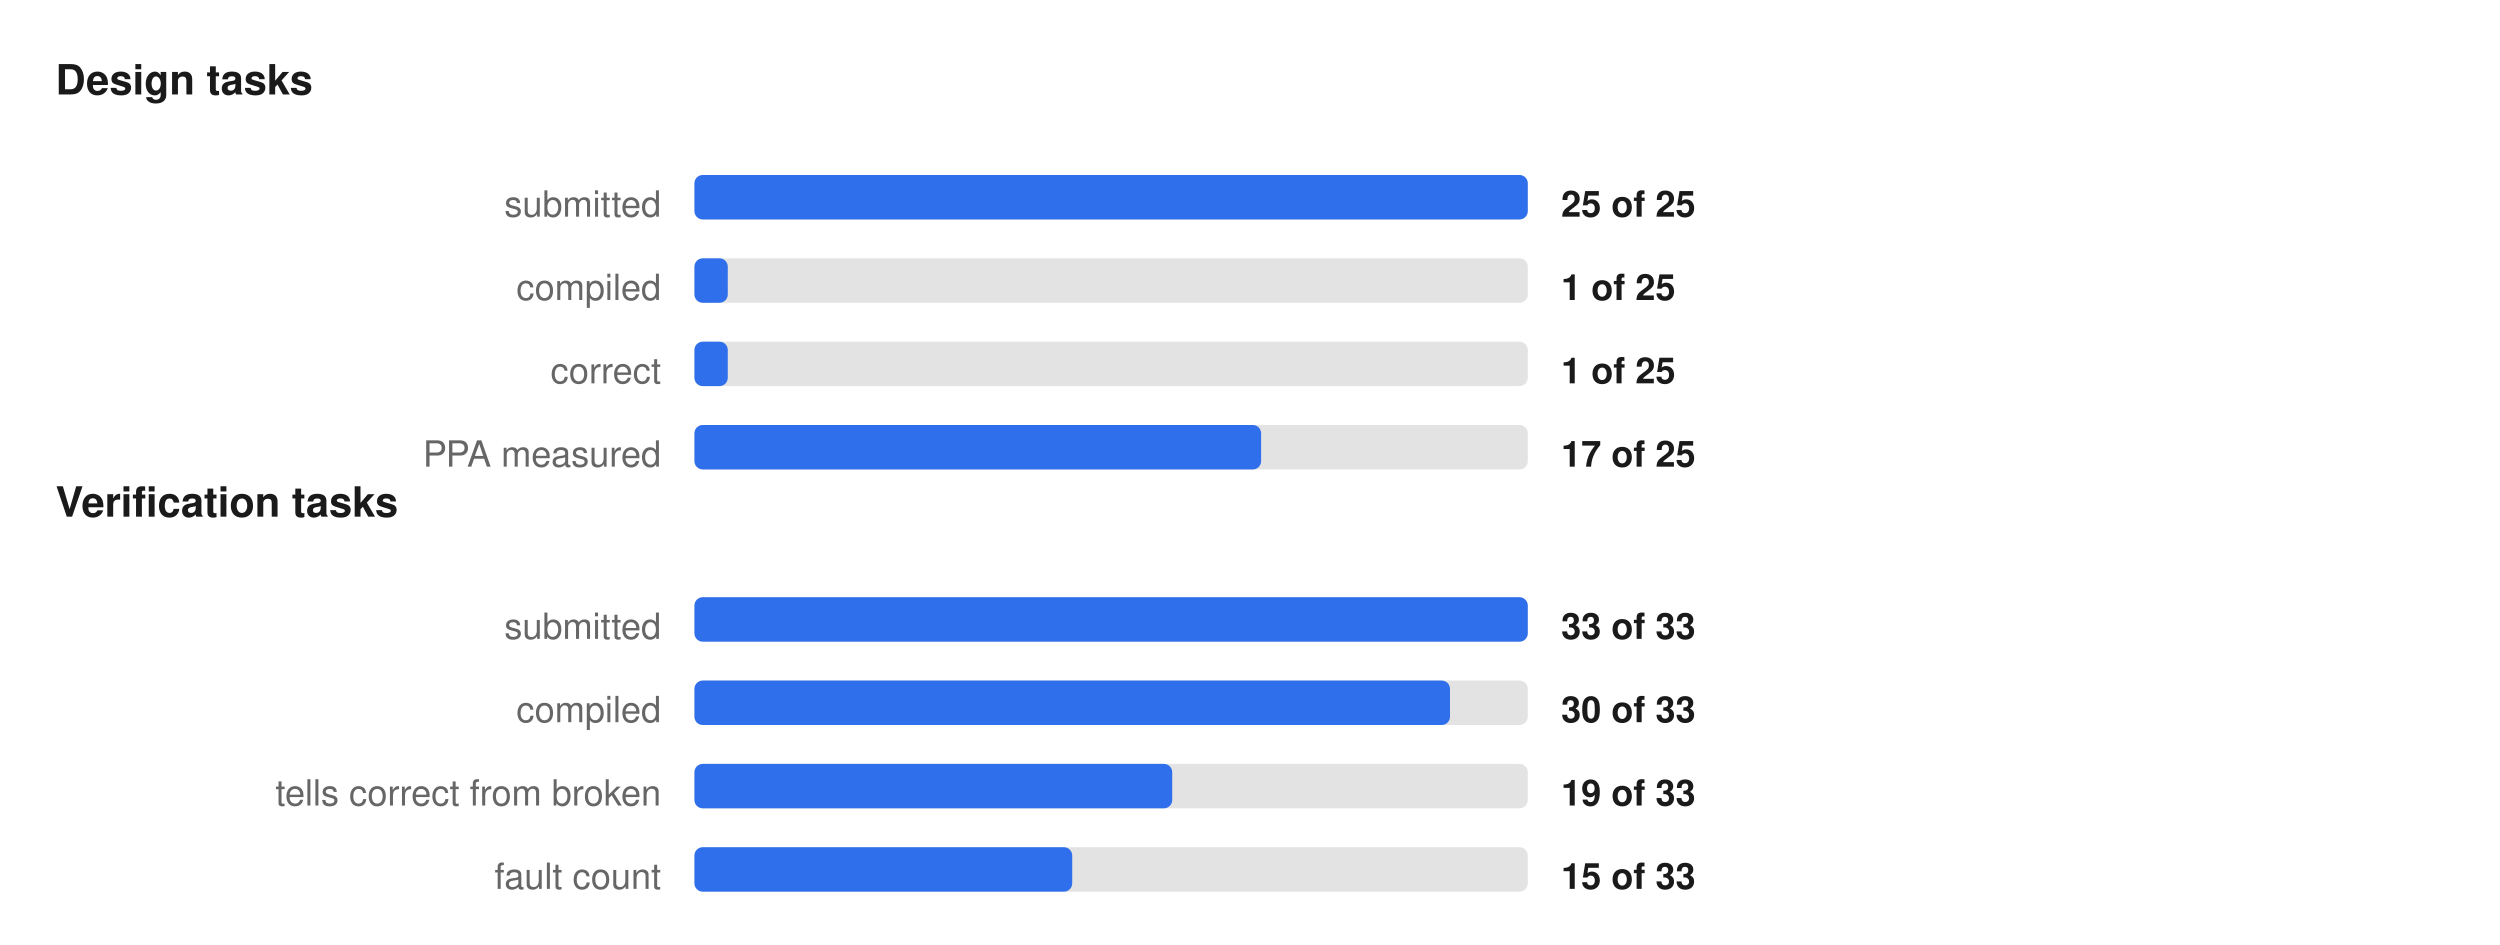
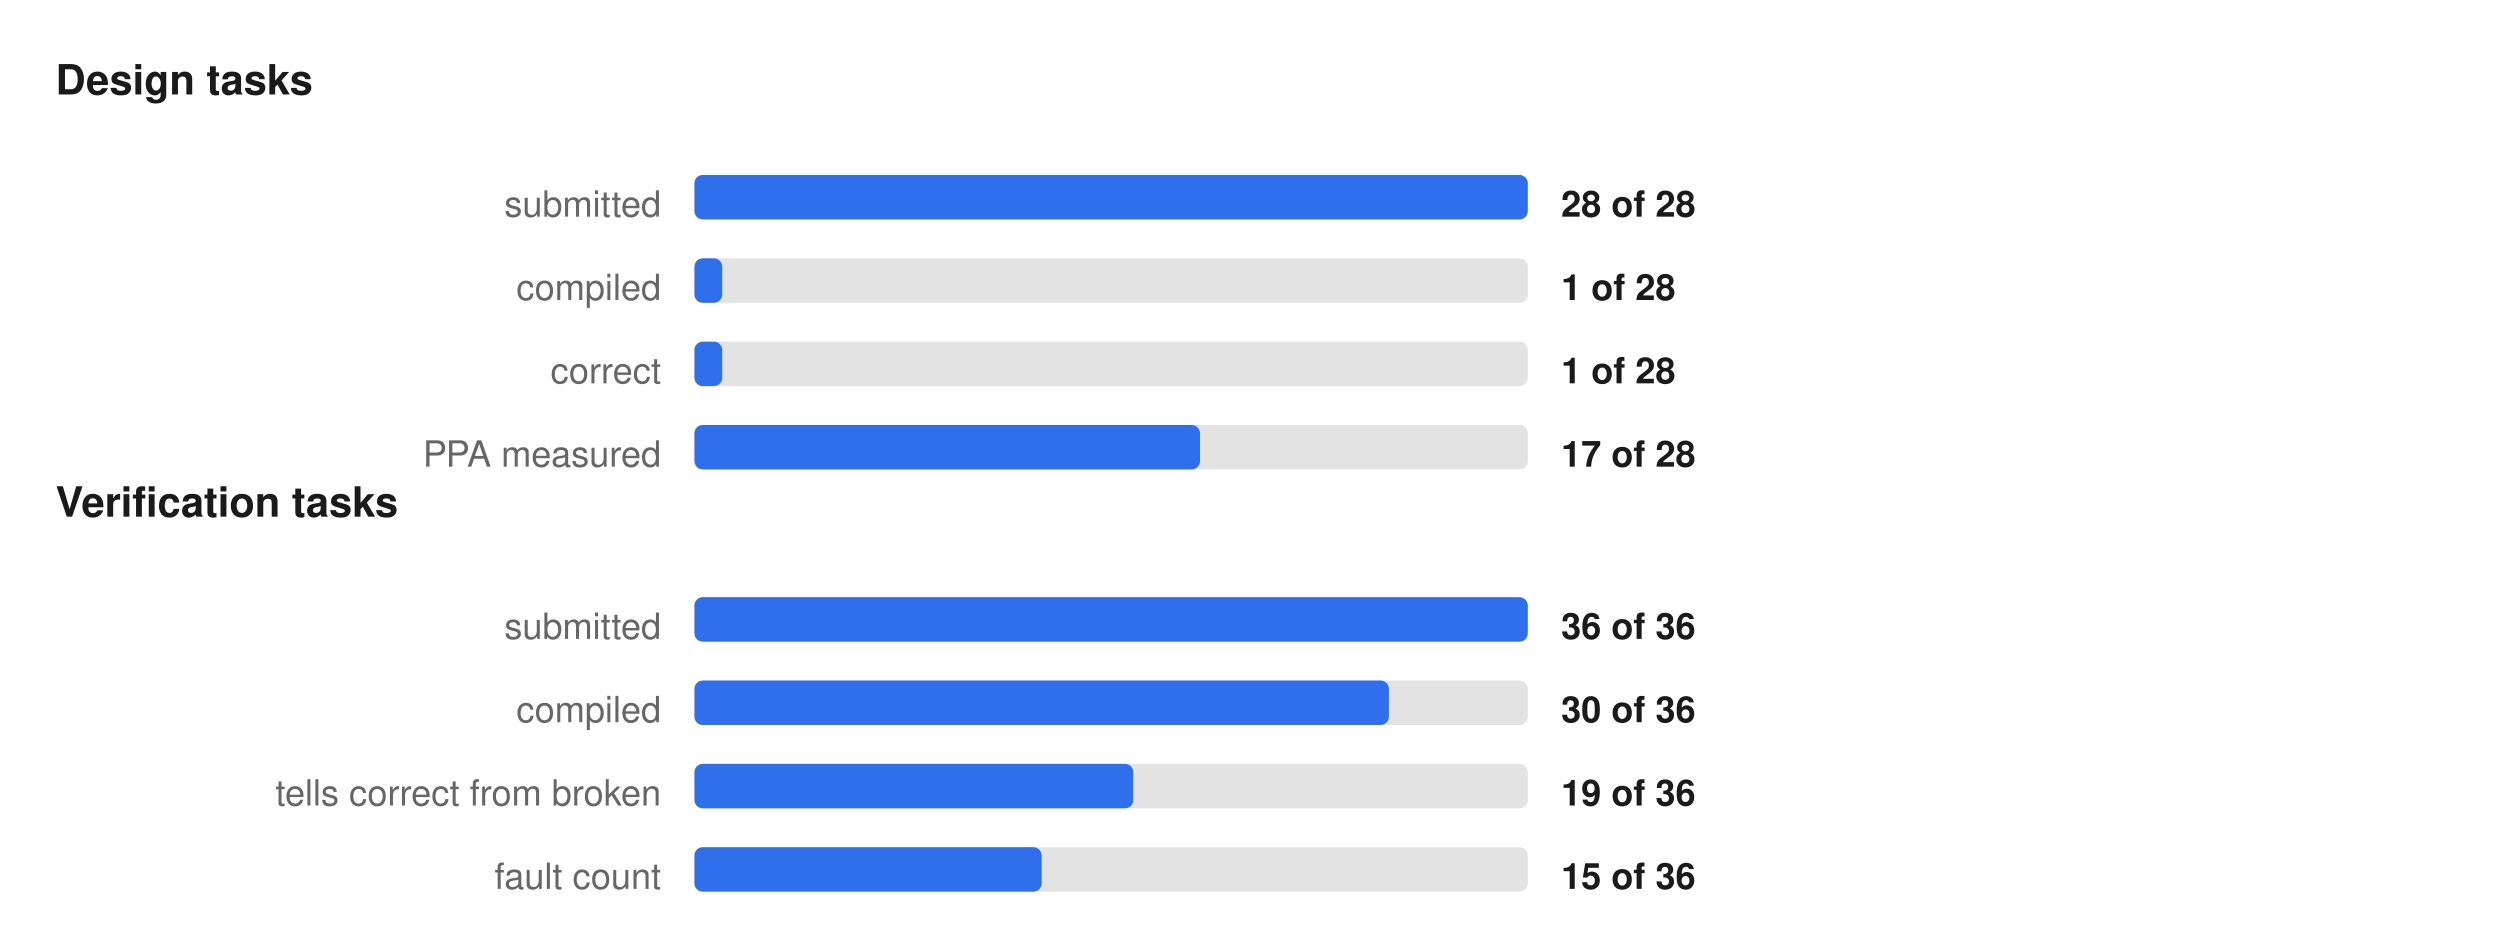
<svg xmlns="http://www.w3.org/2000/svg" viewBox="0 0 900 340" font-family="-apple-system,BlinkMacSystemFont,Segoe UI,Helvetica,Arial,sans-serif">
  <rect width="900" height="340" fill="none" />
  <text x="20" y="34" fill="#1a1a1a" font-size="15" font-weight="600">Design tasks</text>
  <text x="238" y="78" fill="#666" font-size="13" text-anchor="end">submitted</text>
  <rect x="250" y="63" width="300" height="16" rx="3" fill="#e3e3e3" />
  <rect x="250" y="63" width="300" height="16" rx="3" fill="#2f6feb" />
-   <text x="562" y="78" fill="#1a1a1a" font-size="13" font-weight="600">25 of 25</text>
+   <text x="562" y="78" fill="#1a1a1a" font-size="13" font-weight="600">28 of 28</text>
  <text x="238" y="108" fill="#666" font-size="13" text-anchor="end">compiled</text>
  <rect x="250" y="93" width="300" height="16" rx="3" fill="#e3e3e3" />
-   <rect x="250" y="93" width="12" height="16" rx="3" fill="#2f6feb" />
-   <text x="562" y="108" fill="#1a1a1a" font-size="13" font-weight="600">1 of 25</text>
+   <rect x="250" y="93" width="10" height="16" rx="3" fill="#2f6feb" />
+   <text x="562" y="108" fill="#1a1a1a" font-size="13" font-weight="600">1 of 28</text>
  <text x="238" y="138" fill="#666" font-size="13" text-anchor="end">correct</text>
  <rect x="250" y="123" width="300" height="16" rx="3" fill="#e3e3e3" />
-   <rect x="250" y="123" width="12" height="16" rx="3" fill="#2f6feb" />
-   <text x="562" y="138" fill="#1a1a1a" font-size="13" font-weight="600">1 of 25</text>
+   <rect x="250" y="123" width="10" height="16" rx="3" fill="#2f6feb" />
+   <text x="562" y="138" fill="#1a1a1a" font-size="13" font-weight="600">1 of 28</text>
  <text x="238" y="168" fill="#666" font-size="13" text-anchor="end">PPA measured</text>
  <rect x="250" y="153" width="300" height="16" rx="3" fill="#e3e3e3" />
-   <rect x="250" y="153" width="204" height="16" rx="3" fill="#2f6feb" />
-   <text x="562" y="168" fill="#1a1a1a" font-size="13" font-weight="600">17 of 25</text>
+   <rect x="250" y="153" width="182" height="16" rx="3" fill="#2f6feb" />
+   <text x="562" y="168" fill="#1a1a1a" font-size="13" font-weight="600">17 of 28</text>
  <text x="20" y="186" fill="#1a1a1a" font-size="15" font-weight="600">Verification tasks</text>
  <text x="238" y="230" fill="#666" font-size="13" text-anchor="end">submitted</text>
  <rect x="250" y="215" width="300" height="16" rx="3" fill="#e3e3e3" />
  <rect x="250" y="215" width="300" height="16" rx="3" fill="#2f6feb" />
-   <text x="562" y="230" fill="#1a1a1a" font-size="13" font-weight="600">33 of 33</text>
+   <text x="562" y="230" fill="#1a1a1a" font-size="13" font-weight="600">36 of 36</text>
  <text x="238" y="260" fill="#666" font-size="13" text-anchor="end">compiled</text>
  <rect x="250" y="245" width="300" height="16" rx="3" fill="#e3e3e3" />
-   <rect x="250" y="245" width="272" height="16" rx="3" fill="#2f6feb" />
-   <text x="562" y="260" fill="#1a1a1a" font-size="13" font-weight="600">30 of 33</text>
+   <rect x="250" y="245" width="250" height="16" rx="3" fill="#2f6feb" />
+   <text x="562" y="260" fill="#1a1a1a" font-size="13" font-weight="600">30 of 36</text>
  <text x="238" y="290" fill="#666" font-size="13" text-anchor="end">tells correct from broken</text>
  <rect x="250" y="275" width="300" height="16" rx="3" fill="#e3e3e3" />
-   <rect x="250" y="275" width="172" height="16" rx="3" fill="#2f6feb" />
-   <text x="562" y="290" fill="#1a1a1a" font-size="13" font-weight="600">19 of 33</text>
+   <rect x="250" y="275" width="158" height="16" rx="3" fill="#2f6feb" />
+   <text x="562" y="290" fill="#1a1a1a" font-size="13" font-weight="600">19 of 36</text>
  <text x="238" y="320" fill="#666" font-size="13" text-anchor="end">fault count</text>
  <rect x="250" y="305" width="300" height="16" rx="3" fill="#e3e3e3" />
-   <rect x="250" y="305" width="136" height="16" rx="3" fill="#2f6feb" />
-   <text x="562" y="320" fill="#1a1a1a" font-size="13" font-weight="600">15 of 33</text>
+   <rect x="250" y="305" width="125" height="16" rx="3" fill="#2f6feb" />
+   <text x="562" y="320" fill="#1a1a1a" font-size="13" font-weight="600">15 of 36</text>
</svg>
